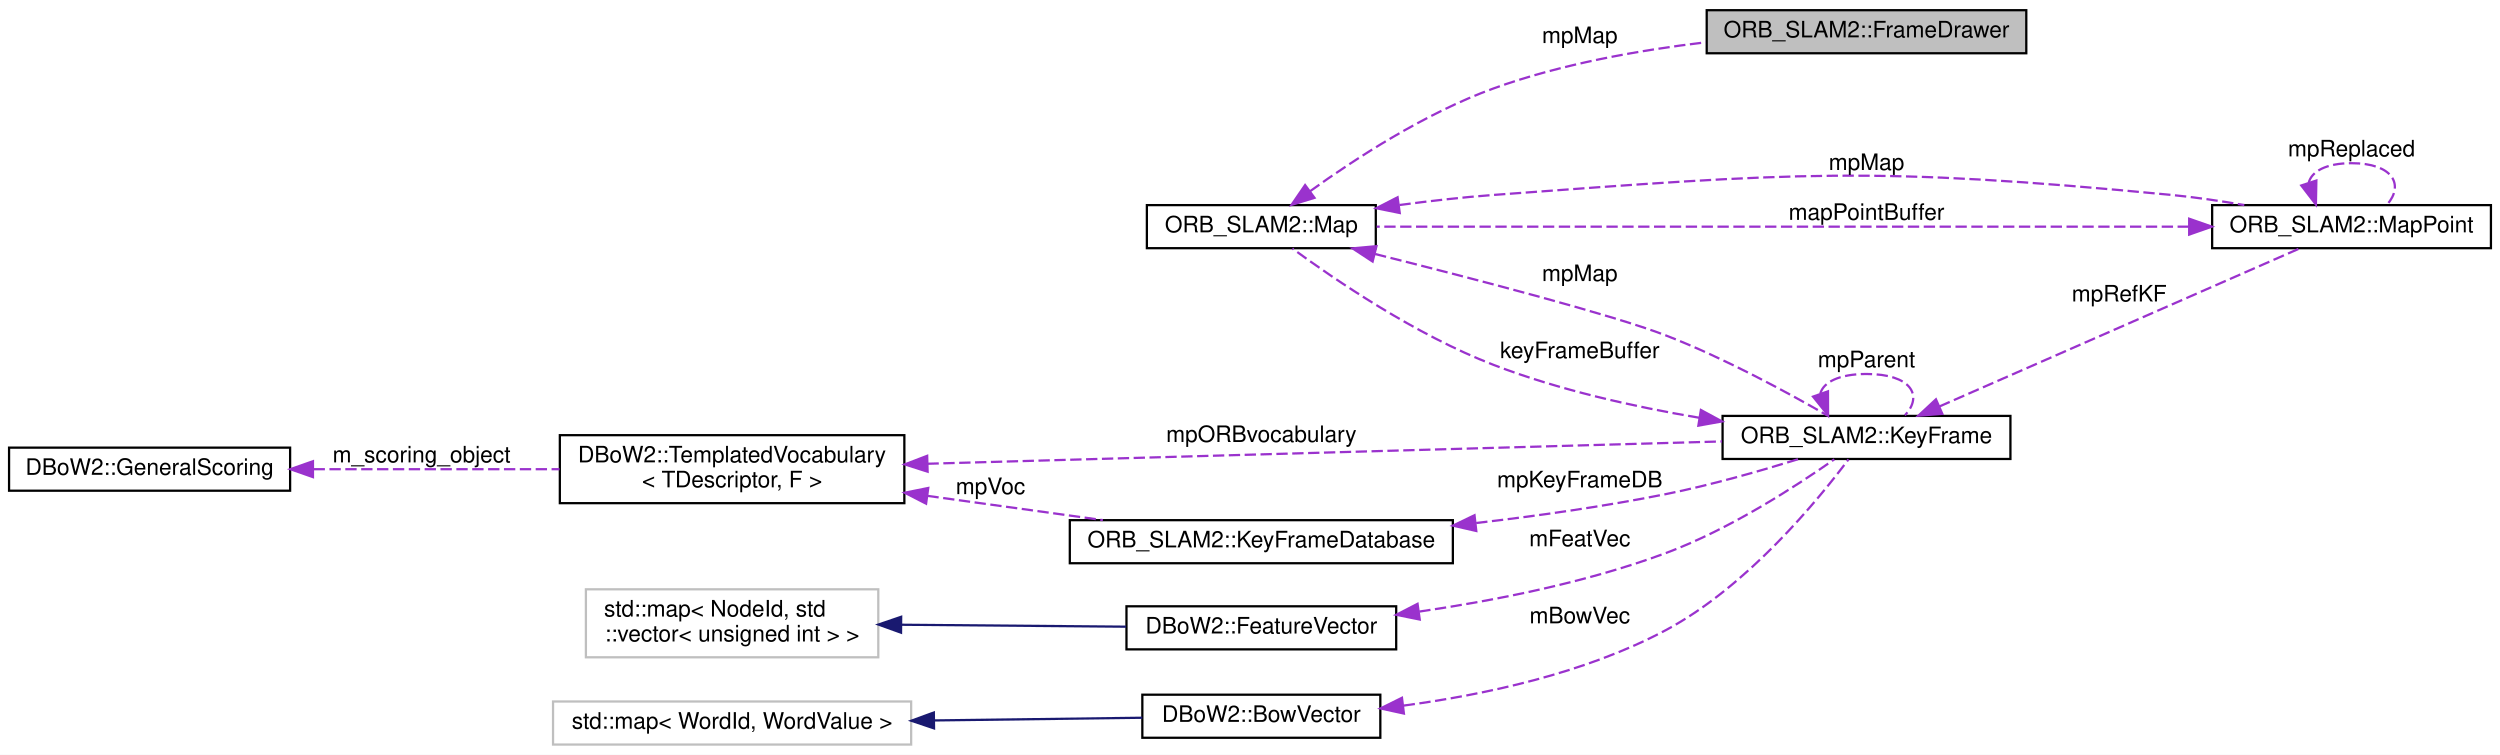
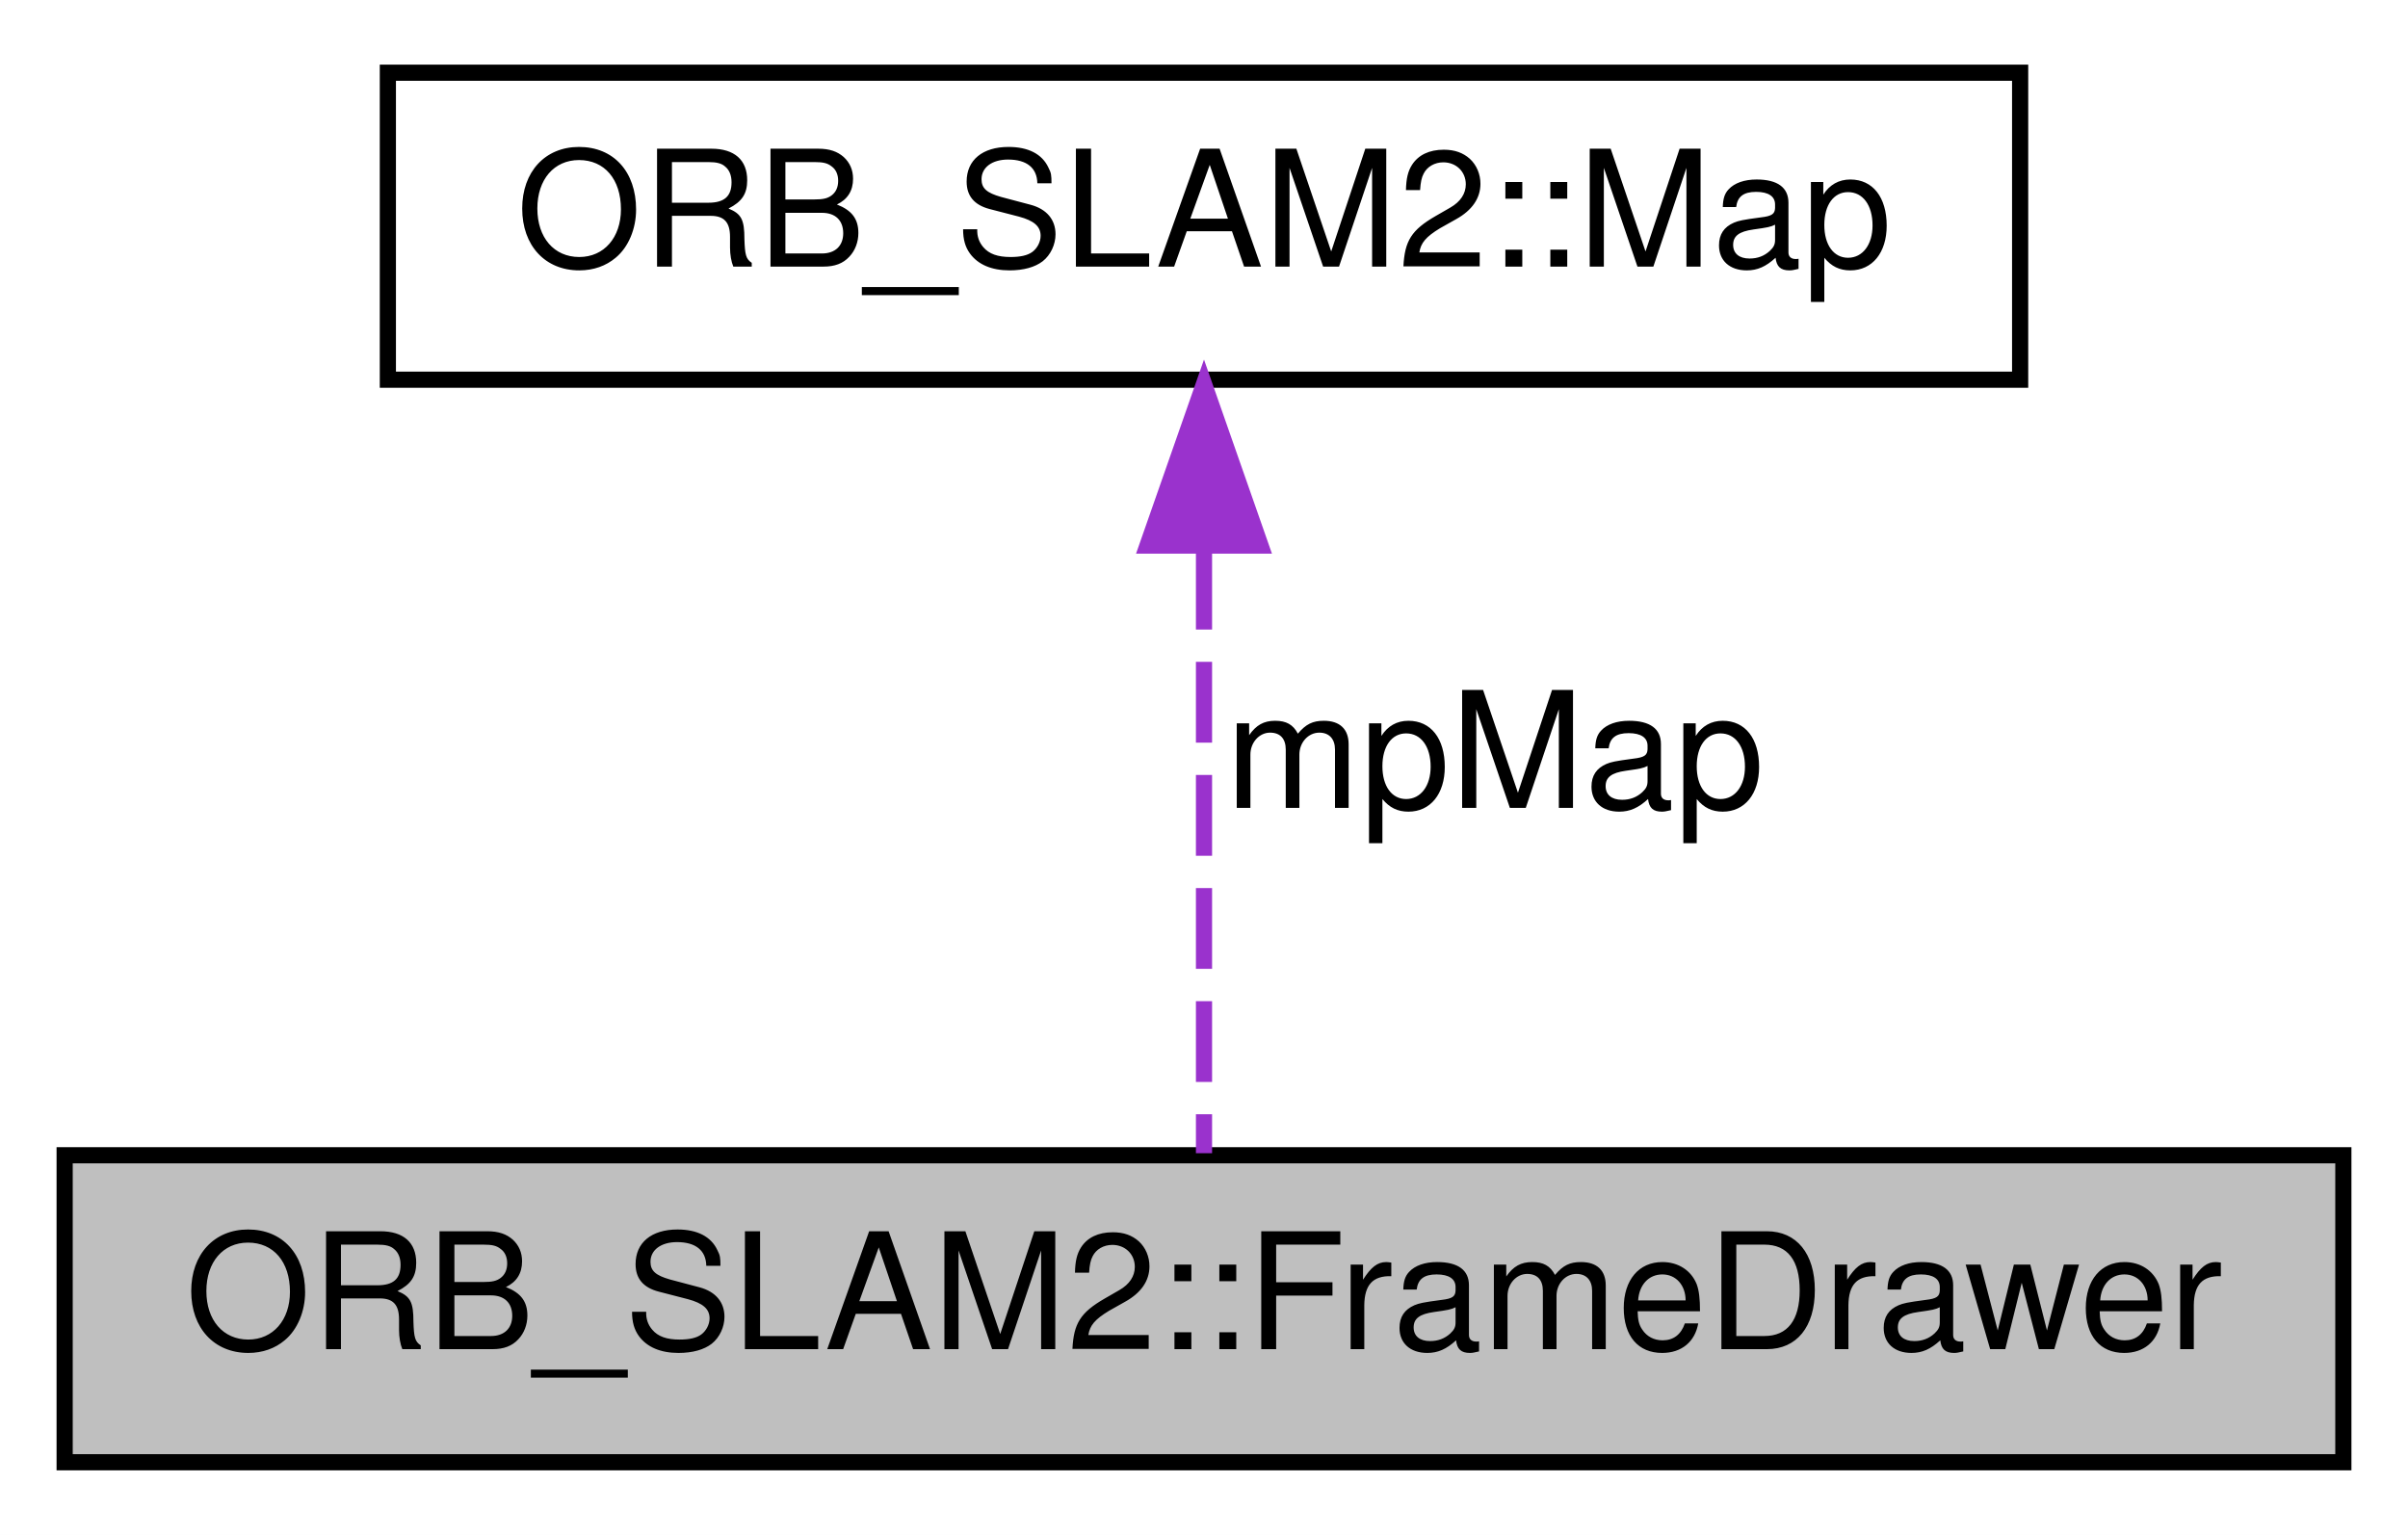
- <svg xmlns="http://www.w3.org/2000/svg" xmlns:xlink="http://www.w3.org/1999/xlink" width="1103pt" height="333pt" viewBox="0.00 0.00 1103.00 333.00">
-   <g id="graph0" class="graph" transform="scale(1 1) rotate(0) translate(4 329)">
-     <polygon fill="white" stroke="none" points="-4,4 -4,-329 1099,-329 1099,4 -4,4" />
+ <svg xmlns="http://www.w3.org/2000/svg" xmlns:xlink="http://www.w3.org/1999/xlink" width="149pt" height="95pt" viewBox="0.00 0.00 149.00 95.00">
+   <g id="graph0" class="graph" transform="scale(1 1) rotate(0) translate(4 91)">
+     <polygon fill="white" stroke="none" points="-4,4 -4,-91 145,-91 145,4 -4,4" />
    <g id="node1" class="node">
-       <polygon fill="#bfbfbf" stroke="black" points="749,-305.5 749,-324.5 890,-324.5 890,-305.5 749,-305.5" />
-       <text text-anchor="middle" x="819.5" y="-312.5" font-family="Helvetica,sans-Serif" font-size="10.00">ORB_SLAM2::FrameDrawer</text>
+       <polygon fill="#bfbfbf" stroke="black" points="0,-0.5 0,-19.5 141,-19.5 141,-0.5 0,-0.5" />
+       <text text-anchor="middle" x="70.5" y="-7.5" font-family="Helvetica,sans-Serif" font-size="10.00">ORB_SLAM2::FrameDrawer</text>
    </g>
    <g id="node2" class="node">
      <g id="a_node2">
        <a xlink:href="class_o_r_b___s_l_a_m2_1_1_map.html" target="_top" xlink:title="Mapa del mundo, de puntos y keyframes. ">
-           <polygon fill="white" stroke="black" points="502,-219.5 502,-238.5 603,-238.5 603,-219.5 502,-219.5" />
-           <text text-anchor="middle" x="552.5" y="-226.5" font-family="Helvetica,sans-Serif" font-size="10.00">ORB_SLAM2::Map</text>
+           <polygon fill="white" stroke="black" points="20,-67.5 20,-86.5 121,-86.5 121,-67.5 20,-67.5" />
+           <text text-anchor="middle" x="70.5" y="-74.5" font-family="Helvetica,sans-Serif" font-size="10.00">ORB_SLAM2::Map</text>
        </a>
      </g>
    </g>
    <g id="edge1" class="edge">
-       <path fill="none" stroke="#9a32cd" stroke-dasharray="5,2" d="M574.019,-244.641C593.704,-258.816 624.815,-279.103 655,-290 684.71,-300.725 719.075,-306.849 748.61,-310.346" />
-       <polygon fill="#9a32cd" stroke="#9a32cd" points="575.952,-241.719 565.822,-238.614 571.805,-247.358 575.952,-241.719" />
-       <text text-anchor="middle" x="693" y="-310" font-family="Helvetica,sans-Serif" font-size="10.00"> mpMap</text>
-     </g>
-     <g id="node3" class="node">
-       <g id="a_node3">
-         <a xlink:href="class_o_r_b___s_l_a_m2_1_1_map_point.html" target="_top" xlink:title="Cada instancia representa un mapa 3D en el sistema de referencia del mapa. ">
-           <polygon fill="white" stroke="black" points="972,-219.5 972,-238.5 1095,-238.5 1095,-219.5 972,-219.5" />
-           <text text-anchor="middle" x="1033.5" y="-226.5" font-family="Helvetica,sans-Serif" font-size="10.00">ORB_SLAM2::MapPoint</text>
-         </a>
-       </g>
-     </g>
-     <g id="edge15" class="edge">
-       <path fill="none" stroke="#9a32cd" stroke-dasharray="5,2" d="M613.424,-238.544C627.056,-240.359 641.5,-242.001 655,-243 787.527,-252.805 821.724,-255.745 954,-243 964.473,-241.991 975.646,-240.347 986.18,-238.534" />
-       <polygon fill="#9a32cd" stroke="#9a32cd" points="613.57,-235.031 603.186,-237.131 612.613,-241.966 613.57,-235.031" />
-       <text text-anchor="middle" x="819.5" y="-254" font-family="Helvetica,sans-Serif" font-size="10.00"> mpMap</text>
-     </g>
-     <g id="node4" class="node">
-       <g id="a_node4">
-         <a xlink:href="class_o_r_b___s_l_a_m2_1_1_key_frame.html" target="_top" xlink:title="Cuadro clave, keyframe. ">
-           <polygon fill="white" stroke="black" points="756,-126.5 756,-145.5 883,-145.5 883,-126.5 756,-126.5" />
-           <text text-anchor="middle" x="819.5" y="-133.5" font-family="Helvetica,sans-Serif" font-size="10.00">ORB_SLAM2::KeyFrame</text>
-         </a>
-       </g>
-     </g>
-     <g id="edge9" class="edge">
-       <path fill="none" stroke="#9a32cd" stroke-dasharray="5,2" d="M602.692,-216.935C646.696,-205.916 707.733,-190.013 731,-181 756.964,-170.943 785.338,-155.449 802.527,-145.52" />
-       <polygon fill="#9a32cd" stroke="#9a32cd" points="601.6,-213.6 592.744,-219.415 603.294,-220.392 601.6,-213.6" />
-       <text text-anchor="middle" x="693" y="-205" font-family="Helvetica,sans-Serif" font-size="10.00"> mpMap</text>
-     </g>
-     <g id="edge2" class="edge">
-       <path fill="none" stroke="#9a32cd" stroke-dasharray="5,2" d="M961.746,-229C863.69,-229 688.918,-229 603.406,-229" />
-       <polygon fill="#9a32cd" stroke="#9a32cd" points="961.861,-232.5 971.861,-229 961.861,-225.5 961.861,-232.5" />
-       <text text-anchor="middle" x="819.5" y="-232" font-family="Helvetica,sans-Serif" font-size="10.00"> mapPointBuffer</text>
-     </g>
-     <g id="edge3" class="edge">
-       <path fill="none" stroke="#9a32cd" stroke-dasharray="5,2" d="M1014.61,-248.4C1015.87,-253.315 1022.17,-257 1033.5,-257 1051.63,-257 1056.87,-247.565 1049.22,-238.757" />
-       <polygon fill="#9a32cd" stroke="#9a32cd" points="1017.98,-249.35 1017.78,-238.757 1011.33,-247.166 1017.98,-249.35" />
-       <text text-anchor="middle" x="1033.5" y="-260" font-family="Helvetica,sans-Serif" font-size="10.00"> mpReplaced</text>
-     </g>
-     <g id="edge16" class="edge">
-       <path fill="none" stroke="#9a32cd" stroke-dasharray="5,2" d="M745.72,-144.686C716.845,-149.552 683.737,-156.946 655,-168 620.653,-181.212 584.714,-205.771 566.202,-219.35" />
-       <polygon fill="#9a32cd" stroke="#9a32cd" points="746.429,-148.117 755.743,-143.068 745.313,-141.206 746.429,-148.117" />
-       <text text-anchor="middle" x="693" y="-171" font-family="Helvetica,sans-Serif" font-size="10.00"> keyFrameBuffer</text>
-     </g>
-     <g id="edge4" class="edge">
-       <path fill="none" stroke="#9a32cd" stroke-dasharray="5,2" d="M851.634,-149.658C895.12,-168.734 972.948,-202.876 1010.73,-219.45" />
-       <polygon fill="#9a32cd" stroke="#9a32cd" points="852.953,-146.414 842.389,-145.602 850.141,-152.825 852.953,-146.414" />
-       <text text-anchor="middle" x="931" y="-196" font-family="Helvetica,sans-Serif" font-size="10.00"> mpRefKF</text>
-     </g>
-     <g id="edge8" class="edge">
-       <path fill="none" stroke="#9a32cd" stroke-dasharray="5,2" d="M799.131,-155.4C800.491,-160.315 807.281,-164 819.5,-164 839.051,-164 844.702,-154.565 836.454,-145.757" />
-       <polygon fill="#9a32cd" stroke="#9a32cd" points="802.507,-156.352 802.546,-145.757 795.908,-154.015 802.507,-156.352" />
-       <text text-anchor="middle" x="819.5" y="-167" font-family="Helvetica,sans-Serif" font-size="10.00"> mpParent</text>
-     </g>
-     <g id="node5" class="node">
-       <g id="a_node5">
-         <a xlink:href="class_o_r_b___s_l_a_m2_1_1_key_frame_database.html" target="_top" xlink:title="Lista invertida de KeyFrames, accesible por BoW. ">
-           <polygon fill="white" stroke="black" points="468,-80.5 468,-99.5 637,-99.5 637,-80.5 468,-80.5" />
-           <text text-anchor="middle" x="552.5" y="-87.5" font-family="Helvetica,sans-Serif" font-size="10.00">ORB_SLAM2::KeyFrameDatabase</text>
-         </a>
-       </g>
-     </g>
-     <g id="edge5" class="edge">
-       <path fill="none" stroke="#9a32cd" stroke-dasharray="5,2" d="M647.289,-98.249C674.437,-101.404 704.022,-105.587 731,-111 750.827,-114.979 772.702,-121.229 789.62,-126.484" />
-       <polygon fill="#9a32cd" stroke="#9a32cd" points="647.343,-94.733 637.013,-97.089 646.558,-101.689 647.343,-94.733" />
-       <text text-anchor="middle" x="693" y="-114" font-family="Helvetica,sans-Serif" font-size="10.00"> mpKeyFrameDB</text>
-     </g>
-     <g id="node6" class="node">
-       <g id="a_node6">
-         <a xlink:href="class_d_bo_w2_1_1_templated_vocabulary.html" target="_top" xlink:title="Generic Vocabulary. ">
-           <polygon fill="white" stroke="black" points="243,-107 243,-137 395,-137 395,-107 243,-107" />
-           <text text-anchor="start" x="251" y="-125" font-family="Helvetica,sans-Serif" font-size="10.00">DBoW2::TemplatedVocabulary</text>
-           <text text-anchor="middle" x="319" y="-114" font-family="Helvetica,sans-Serif" font-size="10.00">&lt; TDescriptor, F &gt;</text>
-         </a>
-       </g>
-     </g>
-     <g id="edge10" class="edge">
-       <path fill="none" stroke="#9a32cd" stroke-dasharray="5,2" d="M405.198,-124.393C504.732,-127.188 667.057,-131.747 755.759,-134.238" />
-       <polygon fill="#9a32cd" stroke="#9a32cd" points="405.265,-120.893 395.17,-124.111 405.068,-127.891 405.265,-120.893" />
-       <text text-anchor="middle" x="552.5" y="-134" font-family="Helvetica,sans-Serif" font-size="10.00"> mpORBvocabulary</text>
-     </g>
-     <g id="edge6" class="edge">
-       <path fill="none" stroke="#9a32cd" stroke-dasharray="5,2" d="M405.186,-110.225C430.673,-106.702 458.289,-102.884 482.592,-99.525" />
-       <polygon fill="#9a32cd" stroke="#9a32cd" points="404.588,-106.774 395.161,-111.611 405.547,-113.708 404.588,-106.774" />
-       <text text-anchor="middle" x="433" y="-111" font-family="Helvetica,sans-Serif" font-size="10.00"> mpVoc</text>
-     </g>
-     <g id="node7" class="node">
-       <g id="a_node7">
-         <a xlink:href="class_d_bo_w2_1_1_general_scoring.html" target="_top" xlink:title="Base class of scoring functions. ">
-           <polygon fill="white" stroke="black" points="0,-112.5 0,-131.5 124,-131.5 124,-112.5 0,-112.5" />
-           <text text-anchor="middle" x="62" y="-119.5" font-family="Helvetica,sans-Serif" font-size="10.00">DBoW2::GeneralScoring</text>
-         </a>
-       </g>
-     </g>
-     <g id="edge7" class="edge">
-       <path fill="none" stroke="#9a32cd" stroke-dasharray="5,2" d="M134.347,-122C168.159,-122 208.555,-122 242.841,-122" />
-       <polygon fill="#9a32cd" stroke="#9a32cd" points="134.079,-118.5 124.079,-122 134.079,-125.5 134.079,-118.5" />
-       <text text-anchor="middle" x="182" y="-125" font-family="Helvetica,sans-Serif" font-size="10.00"> m_scoring_object</text>
-     </g>
-     <g id="node8" class="node">
-       <g id="a_node8">
-         <a xlink:href="class_d_bo_w2_1_1_feature_vector.html" target="_top" xlink:title="Vector of nodes with indexes of local features. ">
-           <polygon fill="white" stroke="black" points="493,-42.5 493,-61.5 612,-61.5 612,-42.5 493,-42.5" />
-           <text text-anchor="middle" x="552.5" y="-49.5" font-family="Helvetica,sans-Serif" font-size="10.00">DBoW2::FeatureVector</text>
-         </a>
-       </g>
-     </g>
-     <g id="edge11" class="edge">
-       <path fill="none" stroke="#9a32cd" stroke-dasharray="5,2" d="M622.179,-59.166C655.727,-64.064 696.252,-72.088 731,-85 759.184,-95.473 788.757,-114.71 805.288,-126.33" />
-       <polygon fill="#9a32cd" stroke="#9a32cd" points="622.394,-55.662 612.006,-57.745 621.425,-62.595 622.394,-55.662" />
-       <text text-anchor="middle" x="693" y="-88" font-family="Helvetica,sans-Serif" font-size="10.00"> mFeatVec</text>
-     </g>
-     <g id="node9" class="node">
-       <polygon fill="white" stroke="#bfbfbf" points="254.5,-39 254.5,-69 383.5,-69 383.5,-39 254.5,-39" />
-       <text text-anchor="start" x="262.5" y="-57" font-family="Helvetica,sans-Serif" font-size="10.00">std::map&lt; NodeId, std</text>
-       <text text-anchor="middle" x="319" y="-46" font-family="Helvetica,sans-Serif" font-size="10.00">::vector&lt; unsigned int &gt; &gt;</text>
-     </g>
-     <g id="edge12" class="edge">
-       <path fill="none" stroke="midnightblue" d="M393.769,-53.363C425.779,-53.086 462.744,-52.767 492.84,-52.507" />
-       <polygon fill="midnightblue" stroke="midnightblue" points="393.534,-49.864 383.565,-53.451 393.594,-56.864 393.534,-49.864" />
-     </g>
-     <g id="node10" class="node">
-       <g id="a_node10">
-         <a xlink:href="class_d_bo_w2_1_1_bow_vector.html" target="_top" xlink:title="Vector of words to represent images. ">
-           <polygon fill="white" stroke="black" points="500,-3.5 500,-22.5 605,-22.5 605,-3.5 500,-3.5" />
-           <text text-anchor="middle" x="552.5" y="-10.5" font-family="Helvetica,sans-Serif" font-size="10.00">DBoW2::BowVector</text>
-         </a>
-       </g>
-     </g>
-     <g id="edge13" class="edge">
-       <path fill="none" stroke="#9a32cd" stroke-dasharray="5,2" d="M615.293,-17.701C650.82,-22.434 695.333,-31.934 731,-51 766.861,-70.169 798.149,-108.397 811.552,-126.313" />
-       <polygon fill="#9a32cd" stroke="#9a32cd" points="615.406,-14.188 605.052,-16.434 614.547,-21.135 615.406,-14.188" />
-       <text text-anchor="middle" x="693" y="-54" font-family="Helvetica,sans-Serif" font-size="10.00"> mBowVec</text>
-     </g>
-     <g id="node11" class="node">
-       <polygon fill="white" stroke="#bfbfbf" points="240,-0.5 240,-19.5 398,-19.5 398,-0.5 240,-0.5" />
-       <text text-anchor="middle" x="319" y="-7.5" font-family="Helvetica,sans-Serif" font-size="10.00">std::map&lt; WordId, WordValue &gt;</text>
-     </g>
-     <g id="edge14" class="edge">
-       <path fill="none" stroke="midnightblue" d="M408.425,-11.146C439.362,-11.547 473.061,-11.983 499.979,-12.332" />
-       <polygon fill="midnightblue" stroke="midnightblue" points="408.097,-7.641 398.053,-11.011 408.006,-14.641 408.097,-7.641" />
+       <path fill="none" stroke="#9a32cd" stroke-dasharray="5,2" d="M70.5,-57.037C70.5,-44.67 70.5,-29.12 70.5,-19.627" />
+       <polygon fill="#9a32cd" stroke="#9a32cd" points="67,-57.234 70.5,-67.234 74,-57.234 67,-57.234" />
+       <text text-anchor="middle" x="88.5" y="-41" font-family="Helvetica,sans-Serif" font-size="10.00"> mpMap</text>
    </g>
  </g>
</svg>
